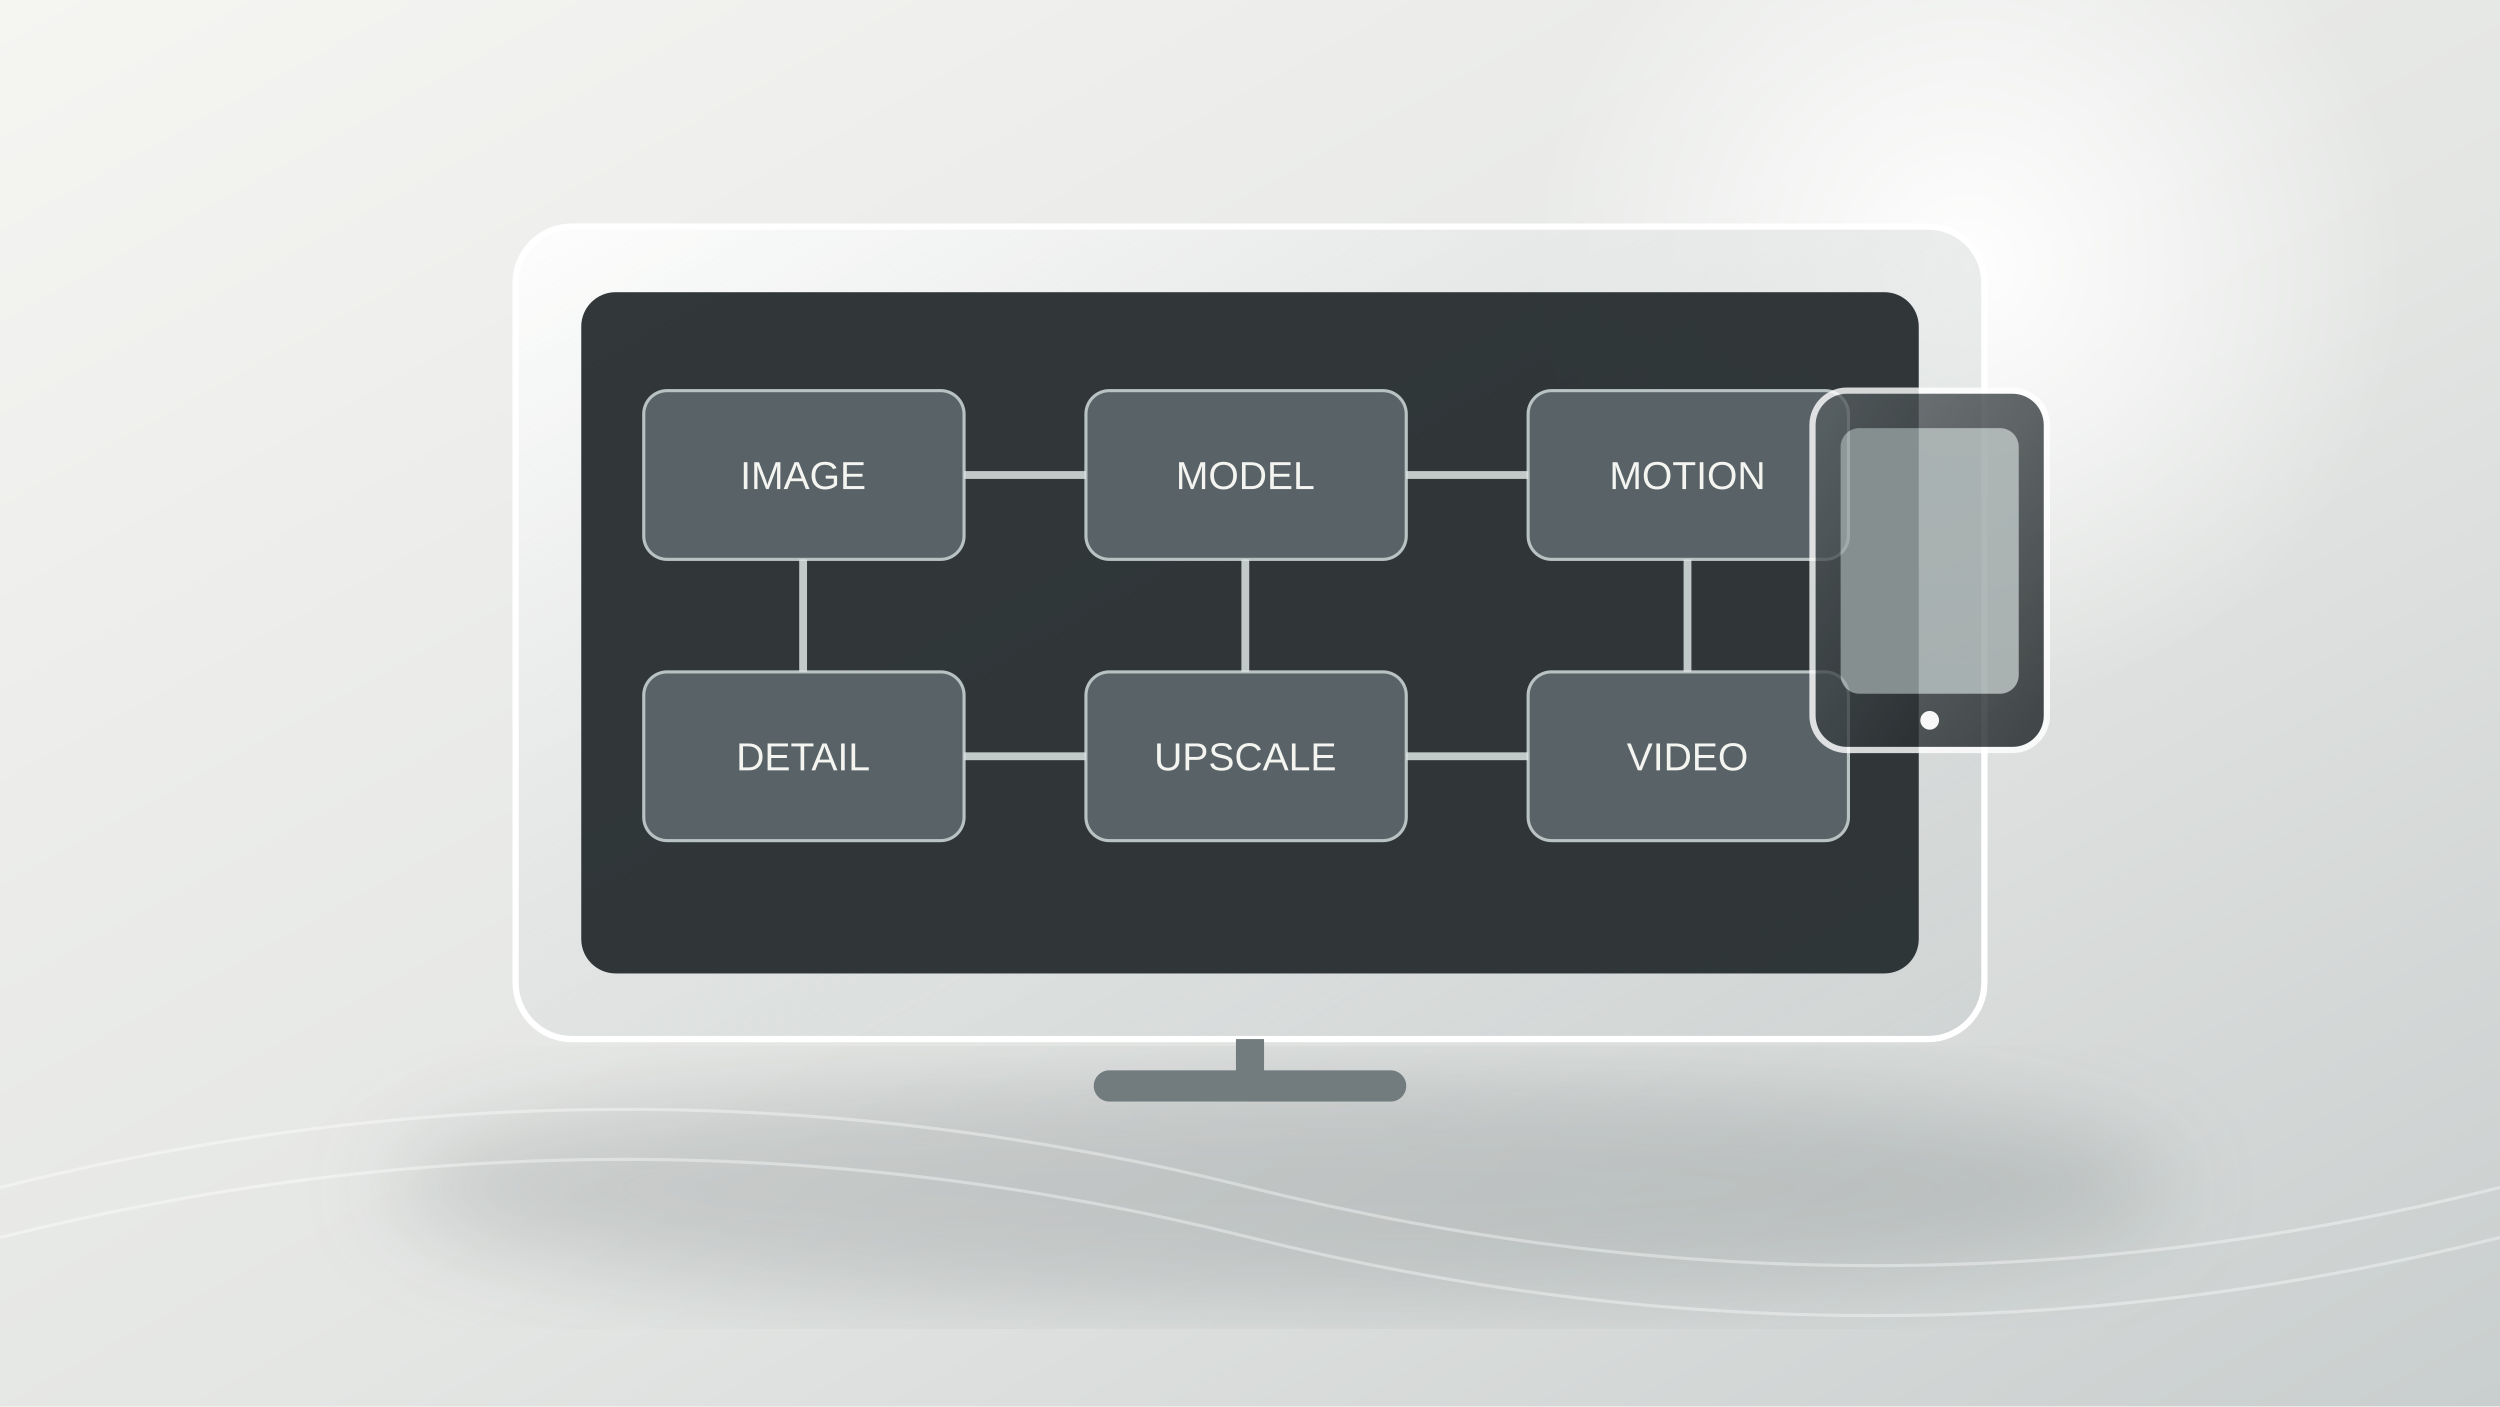
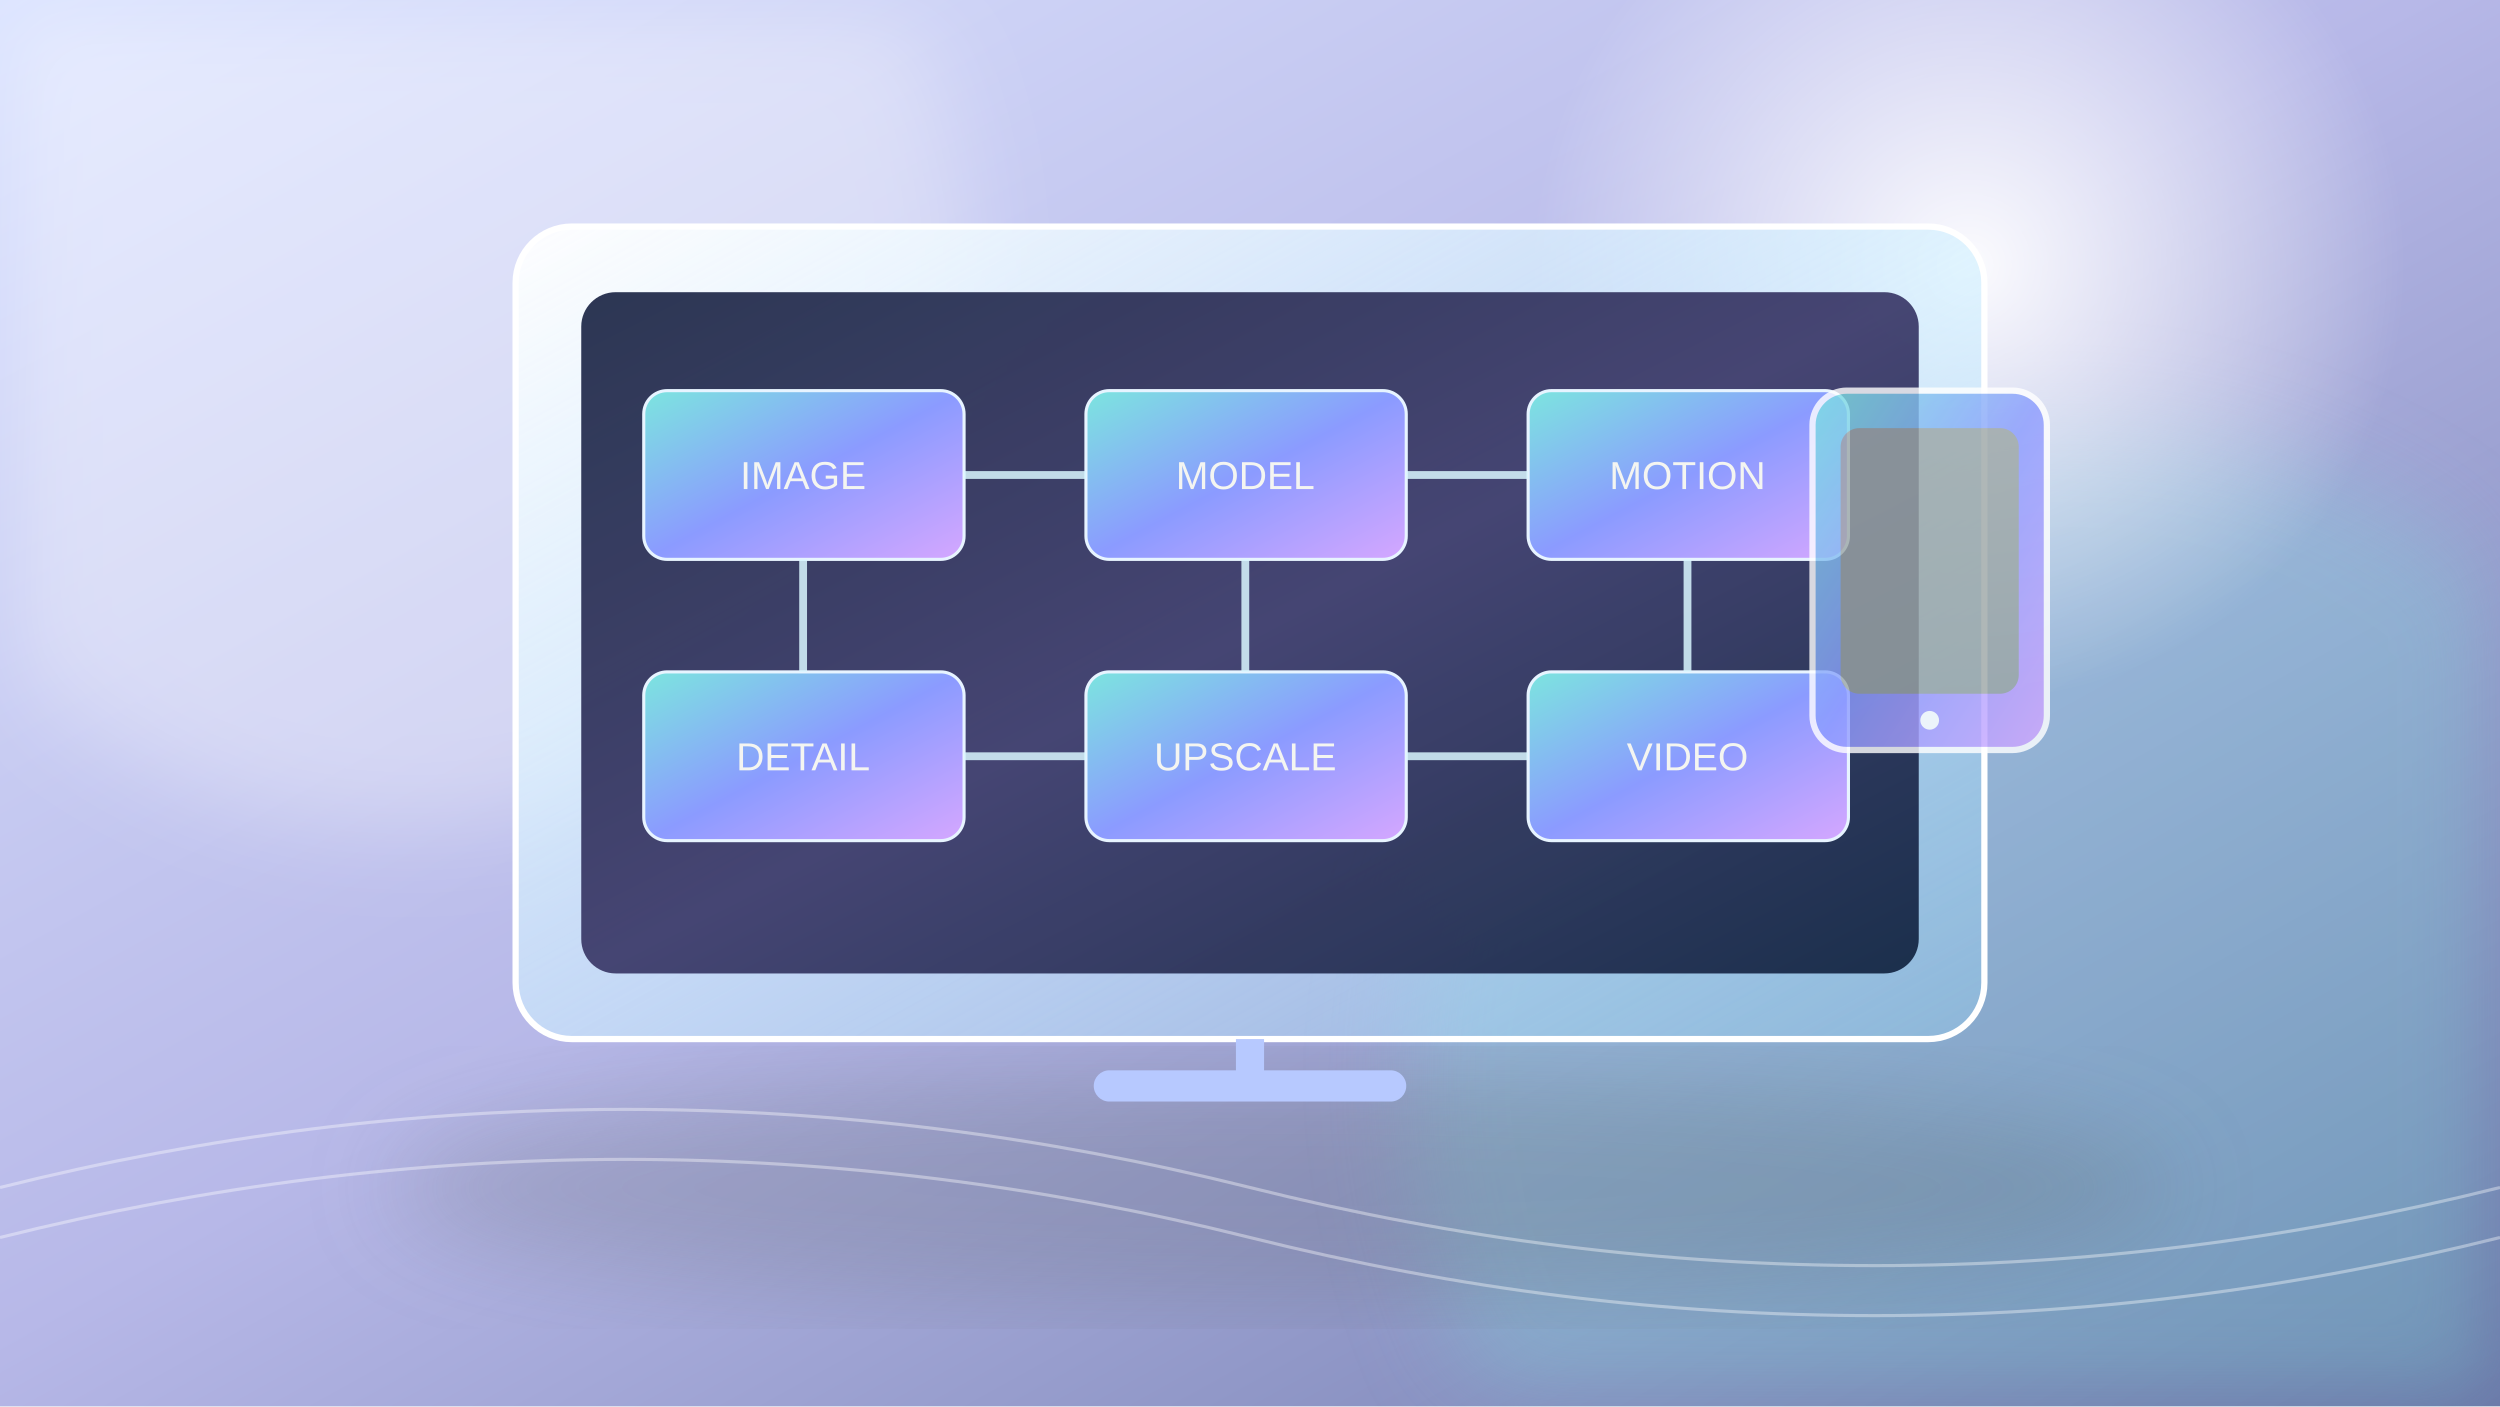
<svg xmlns="http://www.w3.org/2000/svg" width="1600" height="900" viewBox="0 0 1600 900" role="img" aria-label="ComfyUI local AI video workstation">
  <defs>
    <linearGradient id="bg" x1="0" y1="0" x2="1" y2="1">
-       <stop stop-color="#f5f5f2" />
-       <stop offset=".56" stop-color="#e4e6e4" />
-       <stop offset="1" stop-color="#c9cece" />
+       <stop stop-color="#dce4ff" />
+       <stop offset=".48" stop-color="#b7b8e8" />
+       <stop offset="1" stop-color="#6b78a8" />
+     </linearGradient>
+     <linearGradient id="screen" x1="0" y1="0" x2="1" y2="1">
+       <stop stop-color="#26304e" />
+       <stop offset=".5" stop-color="#42416f" />
+       <stop offset="1" stop-color="#182b48" />
+     </linearGradient>
+     <linearGradient id="node" x1="0" y1="0" x2="1" y2="1">
+       <stop stop-color="#7ce5df" />
+       <stop offset=".5" stop-color="#8b9bff" />
+       <stop offset="1" stop-color="#d5a7ff" />
+     </linearGradient>
+     <linearGradient id="accent" x1="0" y1="0" x2="1" y2="1">
+       <stop stop-color="#fff" stop-opacity=".95" />
+       <stop offset="1" stop-color="#9ddfff" stop-opacity=".25" />
    </linearGradient>
    <linearGradient id="glass" x1="0" y1="0" x2="1" y2="1">
      <stop stop-color="#fff" stop-opacity=".9" />
      <stop offset="1" stop-color="#b9c0c1" stop-opacity=".22" />
    </linearGradient>
    <linearGradient id="metal" x1="0" y1="0" x2="1" y2="1">
      <stop stop-color="#596164" />
      <stop offset="1" stop-color="#171d1f" />
    </linearGradient>
    <linearGradient id="edge" x1="0" y1="0" x2="1" y2="1">
      <stop stop-color="#fff" stop-opacity=".9" />
      <stop offset="1" stop-color="#6d777a" stop-opacity=".35" />
    </linearGradient>
    <filter id="blur">
      <feGaussianBlur stdDeviation="30" />
    </filter>
    <radialGradient id="light">
      <stop stop-color="#fff" stop-opacity=".95" />
      <stop offset="1" stop-color="#fff" stop-opacity="0" />
    </radialGradient>
  </defs>
  <rect width="1600" height="900" fill="url(#bg)" />
+   <circle cx="260" cy="170" r="360" fill="#fff" opacity=".32" filter="url(#blur)" />
+   <circle cx="1320" cy="690" r="420" fill="#7ce5df" opacity=".26" filter="url(#blur)" />
  <circle cx="1260" cy="170" r="280" fill="url(#light)" />
  <ellipse cx="820" cy="760" rx="570" ry="75" fill="#586164" opacity=".22" filter="url(#blur)" />
  <g transform="translate(330 145)">
-     <rect x="0" y="0" width="940" height="520" rx="36" fill="url(#glass)" stroke="#fff" stroke-width="4" />
-     <rect x="42" y="42" width="856" height="436" rx="22" fill="#252c2e" opacity=".94" />
-     <g fill="#596367" stroke="#b9c2c3" stroke-width="2">
+     <rect x="0" y="0" width="940" height="520" rx="36" fill="url(#accent)" stroke="#fff" stroke-width="4" />
+     <rect x="42" y="42" width="856" height="436" rx="22" fill="url(#screen)" opacity=".97" />
+     <g fill="url(#node)" stroke="#e7f4ff" stroke-width="2">
      <rect x="82" y="105" width="205" height="108" rx="15" />
      <rect x="365" y="105" width="205" height="108" rx="15" />
      <rect x="648" y="105" width="205" height="108" rx="15" />
      <rect x="82" y="285" width="205" height="108" rx="15" />
      <rect x="365" y="285" width="205" height="108" rx="15" />
      <rect x="648" y="285" width="205" height="108" rx="15" />
    </g>
-     <g fill="none" stroke="#dce4e3" stroke-width="5" opacity=".85">
+     <g fill="none" stroke="#d9f7ff" stroke-width="5" opacity=".85">
      <path d="M287 159h78m205 0h78M184 213v72m283-72v72m283-72v72M287 339h78m205 0h78" />
    </g>
    <g fill="#f4f5f1" font-family="Arial" font-size="25" text-anchor="middle">
      <text x="184" y="168">IMAGE</text>
      <text x="467" y="168">MODEL</text>
      <text x="750" y="168">MOTION</text>
      <text x="184" y="348">DETAIL</text>
      <text x="467" y="348">UPSCALE</text>
      <text x="750" y="348">VIDEO</text>
    </g>
-     <rect x="370" y="540" width="200" height="20" rx="10" fill="#727c7e" />
-     <path d="M470 520v28" stroke="#727c7e" stroke-width="18" />
+     <rect x="370" y="540" width="200" height="20" rx="10" fill="#b7c9ff" />
+     <path d="M470 520v28" stroke="#b7c9ff" stroke-width="18" />
  </g>
  <g transform="translate(1160 250)" opacity=".8">
-     <rect width="150" height="230" rx="22" fill="url(#metal)" stroke="#fff" stroke-width="4" />
+     <rect width="150" height="230" rx="22" fill="url(#node)" stroke="#fff" stroke-width="4" />
    <rect x="18" y="24" width="114" height="170" rx="12" fill="#9ba5a5" />
    <circle cx="75" cy="211" r="6" fill="#fff" />
  </g>
  <path d="M0 760 Q400 660 800 760 T1600 760 M0 792 Q400 692 800 792 T1600 792" fill="none" stroke="#fff" stroke-width="2" opacity=".38" />
</svg>
